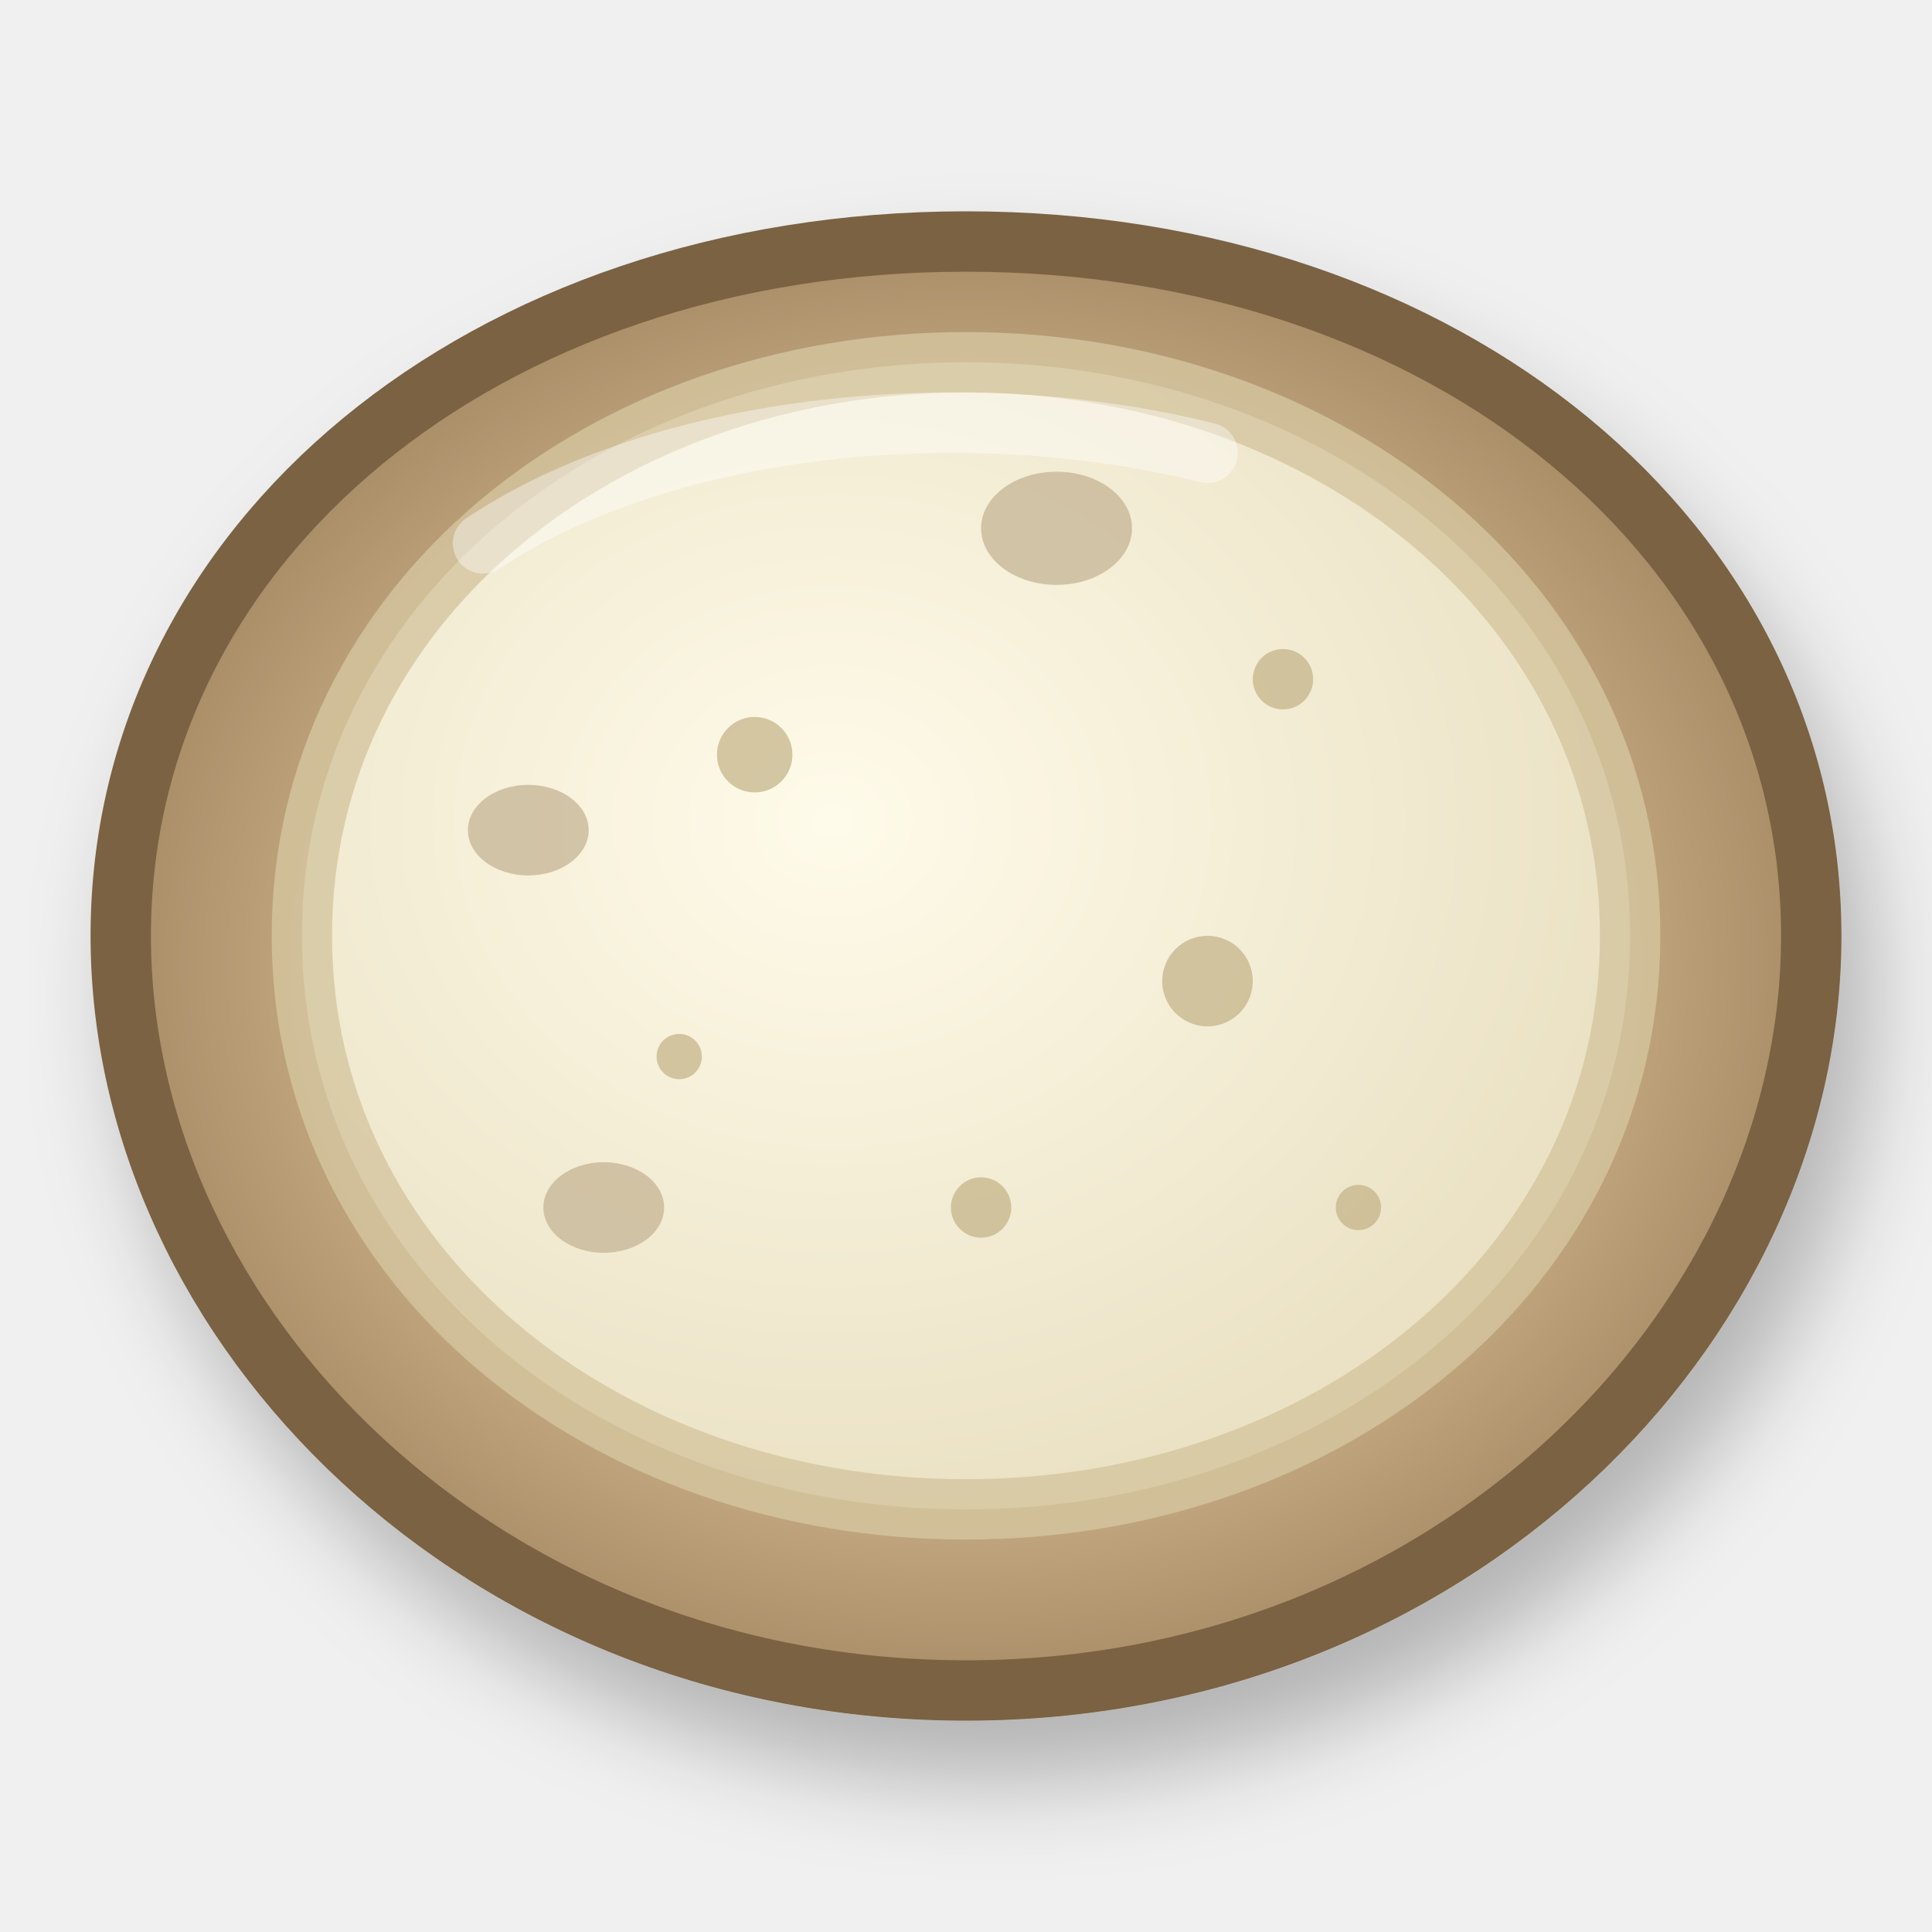
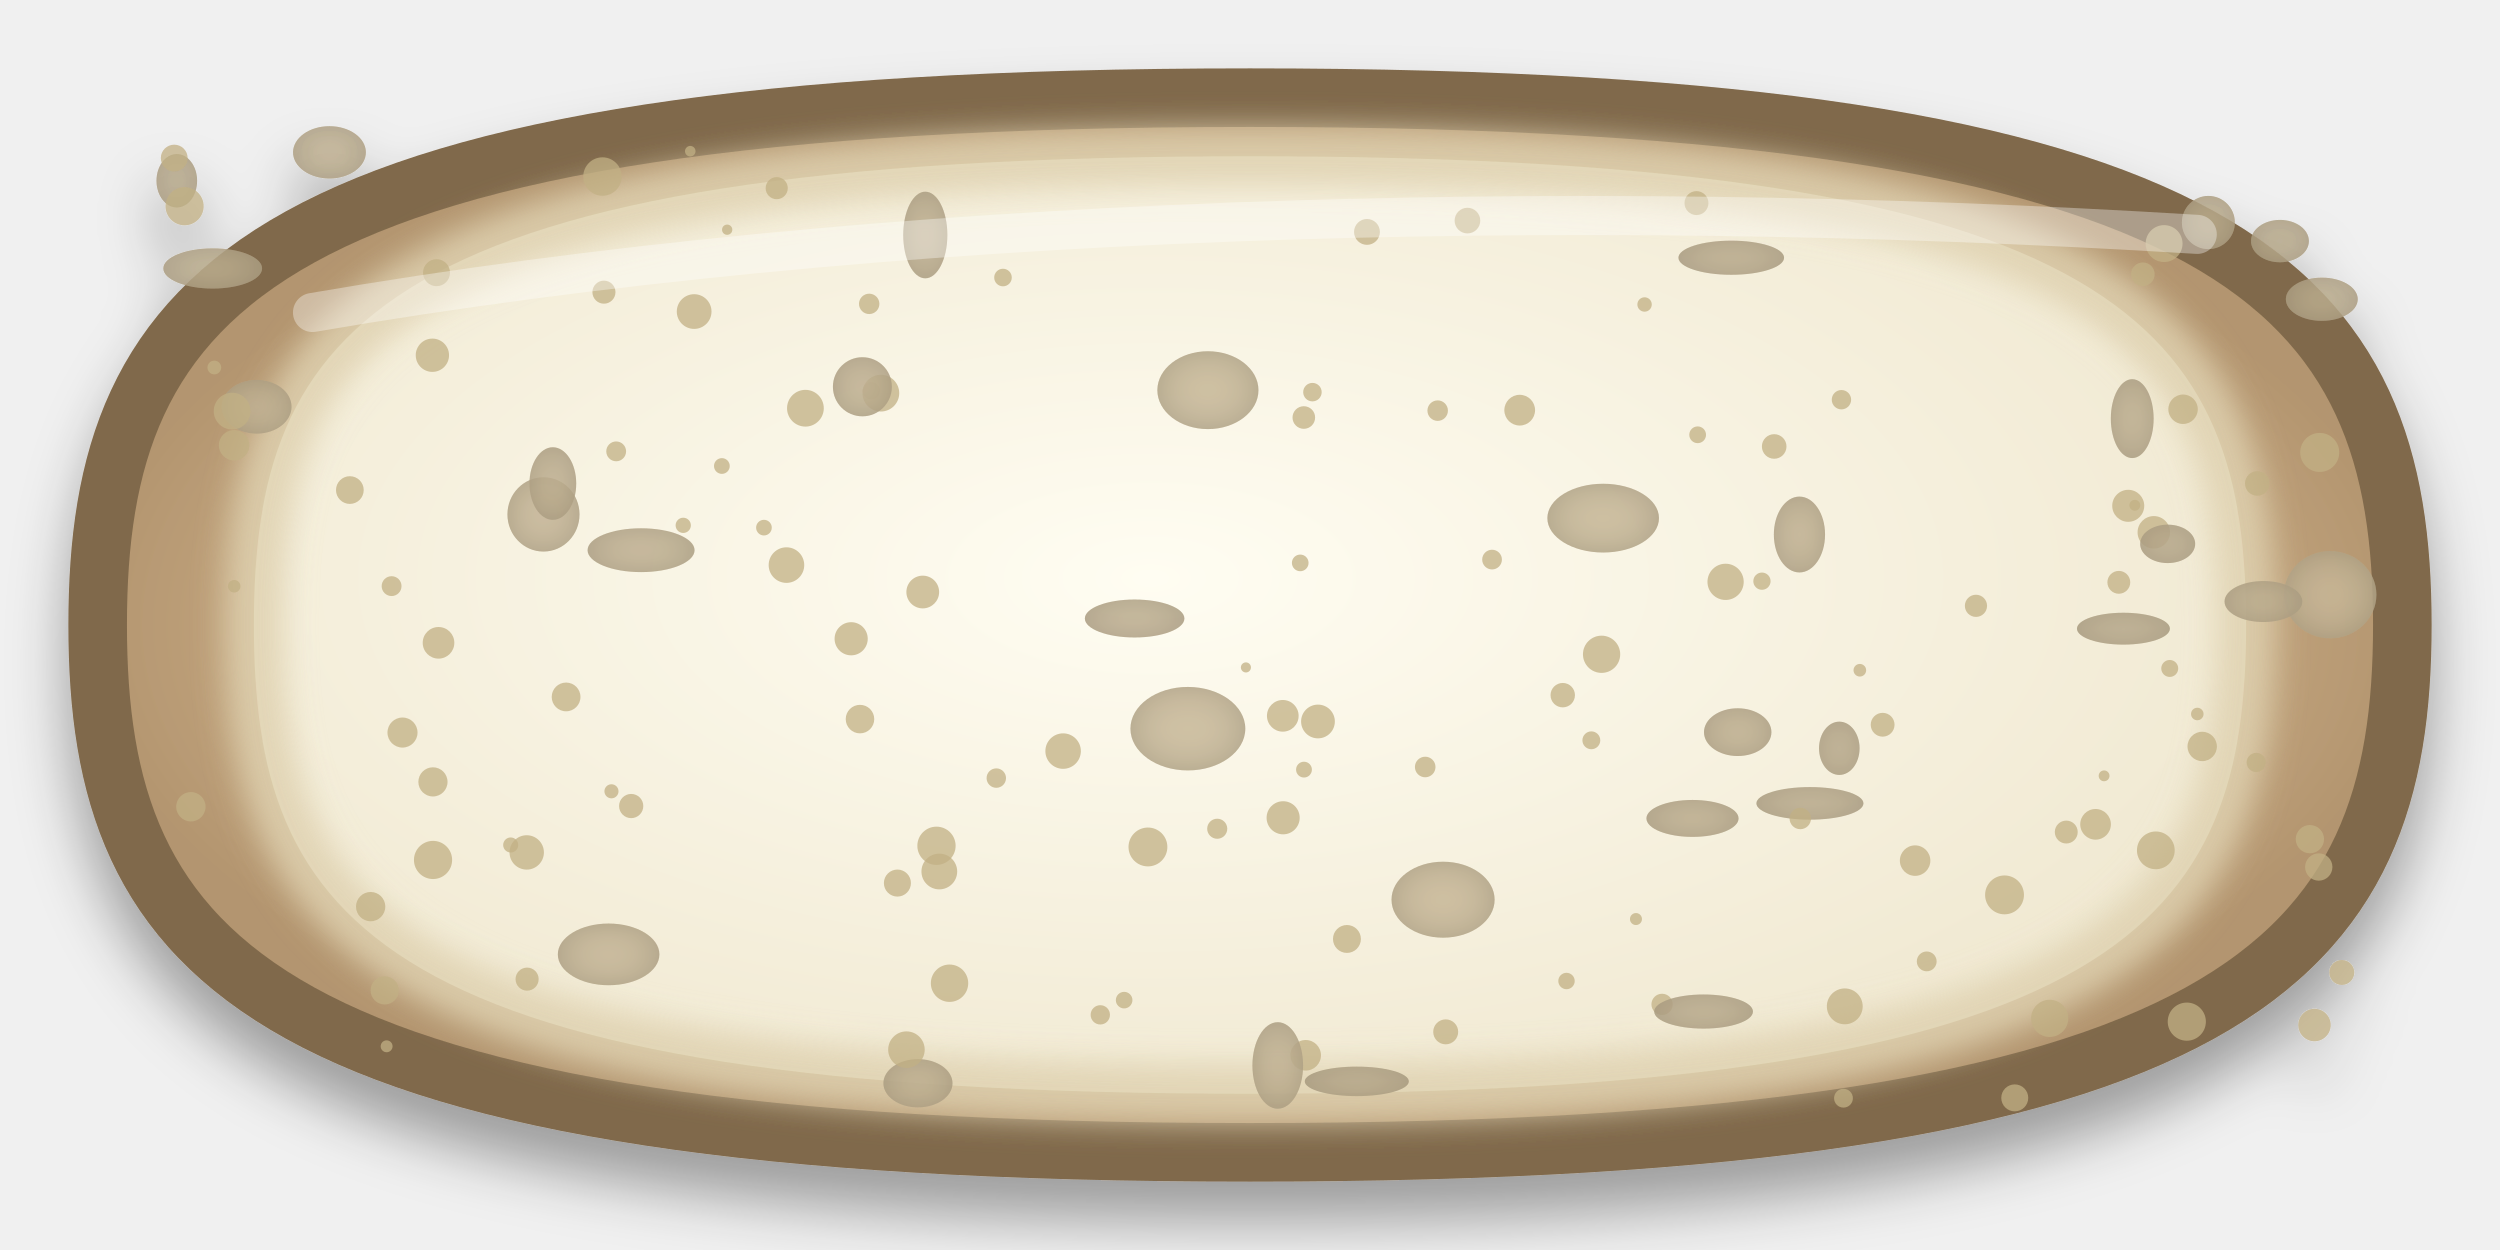
- <svg xmlns="http://www.w3.org/2000/svg" width="128" height="128" viewBox="0 0 128 128">
+ <svg xmlns="http://www.w3.org/2000/svg" width="512" height="256" viewBox="0 0 512 256">
  <defs>
-     <filter id="shadow" x="-20%" y="-20%" width="140%" height="140%">
-       <feDropShadow dx="2" dy="4" stdDeviation="3" flood-color="#000" flood-opacity="0.25" />
+     <filter id="shadow" x="-30%" y="-30%" width="160%" height="160%">
+       <feDropShadow dx="0" dy="8" stdDeviation="6" flood-color="#000" flood-opacity="0.35" />
+     </filter>
+     <filter id="inner-shadow">
+       <feOffset dx="0" dy="0" />
+       <feGaussianBlur stdDeviation="4" result="offset-blur" />
+       <feComposite operator="out" in="SourceGraphic" in2="offset-blur" result="inverse" />
+       <feFlood flood-color="black" flood-opacity="0.4" result="color" />
+       <feComposite operator="in" in="color" in2="inverse" result="shadow" />
+       <feComposite operator="over" in="shadow" in2="SourceGraphic" />
    </filter>
    <radialGradient id="crust-sourdough" cx="50%" cy="50%" r="50%">
-       <stop offset="60%" stop-color="#D4B88E" />
-       <stop offset="100%" stop-color="#A88D68" />
+       <stop offset="50%" stop-color="#DEC199" />
+       <stop offset="100%" stop-color="#B3956F" />
    </radialGradient>
-     <radialGradient id="inner-sourdough" cx="40%" cy="40%" r="60%">
-       <stop offset="0%" stop-color="#FFFBEA" />
-       <stop offset="100%" stop-color="#EBE2C5" />
+     <radialGradient id="inner-sourdough" cx="45%" cy="45%" r="65%">
+       <stop offset="0%" stop-color="#FFFDF2" />
+       <stop offset="100%" stop-color="#EFE7CF" />
    </radialGradient>
  </defs>
  <g filter="url(#shadow)">
-     <path d="M 64 16 C 96 16, 120 36, 120 62 C 120 88, 96 112, 64 112 C 32 112, 8 88, 8 62 C 8 36, 32 16, 64 16 Z" fill="url(#crust-sourdough)" stroke="#7A6242" stroke-width="4" stroke-linejoin="round" />
-     <path d="M 64 24 C 88 24, 108 40, 108 62 C 108 84, 88 100, 64 100 C 40 100, 20 84, 20 62 C 20 40, 40 24, 64 24 Z" fill="url(#inner-sourdough)" />
-     <path d="M 64 24 C 88 24, 108 40, 108 62 C 108 84, 88 100, 64 100 C 40 100, 20 84, 20 62 C 20 40, 40 24, 64 24 Z" fill="none" stroke="#D4C69F" stroke-width="4" opacity="0.8" />
+     <path d="M 256 20 C 460 20, 492 60, 492 128 C 492 196, 460 236, 256 236 C 52 236, 20 196, 20 128 C 20 60, 52 20, 256 20 Z" fill="url(#crust-sourdough)" stroke="#80694B" stroke-width="12" stroke-linejoin="round" />
+     <path d="M 256 32 C 436 32, 460 68, 460 128 C 460 188, 436 224, 256 224 C 76 224, 52 188, 52 128 C 52 68, 76 32, 256 32 Z" fill="url(#inner-sourdough)" />
+     <path d="M 256 32 C 436 32, 460 68, 460 128 C 460 188, 436 224, 256 224 C 76 224, 52 188, 52 128 C 52 68, 76 32, 256 32 Z" fill="none" stroke="#DFD1B0" stroke-width="12" opacity="0.85" filter="blur(3px)" />
    <g>
-       <circle cx="50" cy="50" r="2.5" fill="#C2B084" opacity="0.7" />
-       <circle cx="80" cy="65" r="3" fill="#C2B084" opacity="0.7" />
-       <circle cx="65" cy="80" r="2" fill="#C2B084" opacity="0.7" />
-       <circle cx="45" cy="70" r="1.5" fill="#C2B084" opacity="0.7" />
-       <circle cx="85" cy="45" r="2" fill="#C2B084" opacity="0.7" />
-       <ellipse cx="35" cy="55" rx="4" ry="3" fill="#C8B898" opacity="0.8" />
-       <ellipse cx="70" cy="35" rx="5" ry="3.75" fill="#C8B898" opacity="0.8" />
-       <ellipse cx="40" cy="80" rx="4" ry="3" fill="#C8B898" opacity="0.8" />
-       <circle cx="90" cy="80" r="1.5" fill="#C2B084" opacity="0.7" />
+       <ellipse cx="187.995" cy="221.854" rx="7.078" ry="4.941" fill="#C8B898" opacity="0.85" filter="url(#inner-shadow)" />
+       <ellipse cx="477.218" cy="121.794" rx="9.47" ry="8.933" fill="#C8B898" opacity="0.85" filter="url(#inner-shadow)" />
+       <circle cx="394.591" cy="196.893" r="2.031" fill="#C2B084" opacity="0.75" />
+       <circle cx="462.296" cy="99.01" r="2.523" fill="#C2B084" opacity="0.75" />
+       <circle cx="353.401" cy="119.162" r="3.712" fill="#C2B084" opacity="0.75" />
+       <circle cx="451.01" cy="152.874" r="3.01" fill="#C2B084" opacity="0.75" />
+       <circle cx="43.895" cy="75.265" r="1.41" fill="#C2B084" opacity="0.75" />
+       <circle cx="275.852" cy="192.3" r="2.859" fill="#C2B084" opacity="0.75" />
+       <circle cx="129.267" cy="165.076" r="2.48" fill="#C2B084" opacity="0.75" />
+       <circle cx="294.436" cy="84.099" r="2.1" fill="#C2B084" opacity="0.75" />
+       <circle cx="380.893" cy="137.267" r="1.293" fill="#C2B084" opacity="0.75" />
+       <circle cx="325.906" cy="151.615" r="1.829" fill="#C2B084" opacity="0.75" />
+       <ellipse cx="67.474" cy="31.201" rx="7.464" ry="5.365" fill="#C8B898" opacity="0.85" filter="url(#inner-shadow)" />
+       <circle cx="47.947" cy="91.191" r="3.125" fill="#C2B084" opacity="0.75" />
+       <circle cx="266.288" cy="115.281" r="1.706" fill="#C2B084" opacity="0.75" />
+       <circle cx="71.65" cy="100.365" r="2.839" fill="#C2B084" opacity="0.75" />
+       <circle cx="363.354" cy="91.437" r="2.519" fill="#C2B084" opacity="0.75" />
+       <ellipse cx="131.291" cy="112.681" rx="10.951" ry="4.487" fill="#C8B898" opacity="0.85" filter="url(#inner-shadow)" />
+       <circle cx="474.009" cy="209.931" r="3.326" fill="#C2B084" opacity="0.75" />
+       <circle cx="39.095" cy="165.223" r="3.008" fill="#C2B084" opacity="0.75" />
+       <circle cx="377.809" cy="206.102" r="3.673" fill="#C2B084" opacity="0.75" />
+       <circle cx="178.011" cy="62.232" r="2.087" fill="#C2B084" opacity="0.75" />
+       <circle cx="267.022" cy="85.508" r="2.315" fill="#C2B084" opacity="0.75" />
+       <circle cx="473.067" cy="171.862" r="2.899" fill="#C2B084" opacity="0.75" />
+       <ellipse cx="111.303" cy="105.356" rx="7.381" ry="7.603" fill="#C8B898" opacity="0.85" filter="url(#inner-shadow)" />
+       <ellipse cx="36.206" cy="37.019" rx="4.165" ry="5.469" fill="#C8B898" opacity="0.85" filter="url(#inner-shadow)" />
+       <circle cx="267.404" cy="216.124" r="3.131" fill="#C2B084" opacity="0.75" />
+       <circle cx="437.211" cy="103.481" r="1.116" fill="#C2B084" opacity="0.75" />
+       <circle cx="183.789" cy="180.853" r="2.769" fill="#C2B084" opacity="0.75" />
+       <circle cx="392.214" cy="176.254" r="3.123" fill="#C2B084" opacity="0.75" />
+       <circle cx="336.808" cy="62.358" r="1.476" fill="#C2B084" opacity="0.75" />
+       <circle cx="347.437" cy="41.591" r="2.452" fill="#C2B084" opacity="0.75" />
+       <circle cx="89.809" cy="131.65" r="3.238" fill="#C2B084" opacity="0.75" />
+       <ellipse cx="370.672" cy="164.53" rx="10.958" ry="3.336" fill="#C8B898" opacity="0.85" filter="url(#inner-shadow)" />
+       <ellipse cx="113.22" cy="99.033" rx="4.79" ry="7.435" fill="#C8B898" opacity="0.85" filter="url(#inner-shadow)" />
+       <circle cx="35.684" cy="32.376" r="2.751" fill="#C2B084" opacity="0.75" />
+       <circle cx="438.854" cy="56.165" r="2.42" fill="#C2B084" opacity="0.75" />
+       <ellipse cx="475.509" cy="61.279" rx="7.367" ry="4.429" fill="#C8B898" opacity="0.85" filter="url(#inner-shadow)" />
+       <circle cx="125.228" cy="162.057" r="1.443" fill="#C2B084" opacity="0.75" />
+       <circle cx="142.161" cy="63.806" r="3.555" fill="#C2B084" opacity="0.75" />
+       <circle cx="82.432" cy="150.027" r="3.079" fill="#C2B084" opacity="0.75" />
+       <ellipse cx="295.54" cy="184.257" rx="10.557" ry="7.779" fill="#C8B898" opacity="0.85" filter="url(#inner-shadow)" />
+       <circle cx="88.668" cy="160.13" r="2.988" fill="#C2B084" opacity="0.75" />
+       <circle cx="377.544" cy="224.911" r="1.927" fill="#C2B084" opacity="0.75" />
+       <circle cx="419.773" cy="208.56" r="3.808" fill="#C2B084" opacity="0.75" />
+       <circle cx="188.98" cy="121.247" r="3.354" fill="#C2B084" opacity="0.75" />
+       <circle cx="79.18" cy="214.282" r="1.218" fill="#C2B084" opacity="0.75" />
+       <circle cx="107.951" cy="200.527" r="2.365" fill="#C2B084" opacity="0.75" />
+       <circle cx="204.042" cy="159.354" r="1.991" fill="#C2B084" opacity="0.75" />
+       <circle cx="161.065" cy="115.732" r="3.643" fill="#C2B084" opacity="0.75" />
+       <ellipse cx="346.623" cy="167.613" rx="9.433" ry="3.783" fill="#C8B898" opacity="0.85" filter="url(#inner-shadow)" />
+       <circle cx="474.882" cy="177.564" r="2.798" fill="#C2B084" opacity="0.75" />
+       <circle cx="255.162" cy="136.691" r="1.033" fill="#C2B084" opacity="0.75" />
+       <circle cx="320.821" cy="200.911" r="1.681" fill="#C2B084" opacity="0.75" />
+       <circle cx="430.917" cy="158.893" r="1.108" fill="#C2B084" opacity="0.75" />
+       <circle cx="443.205" cy="49.887" r="3.779" fill="#C2B084" opacity="0.75" />
+       <ellipse cx="189.5" cy="48.128" rx="4.522" ry="8.872" fill="#C8B898" opacity="0.85" filter="url(#inner-shadow)" />
+       <circle cx="347.679" cy="89.044" r="1.715" fill="#C2B084" opacity="0.75" />
+       <ellipse cx="452.281" cy="45.566" rx="5.424" ry="5.447" fill="#C8B898" opacity="0.85" filter="url(#inner-shadow)" />
+       <circle cx="156.456" cy="108.06" r="1.604" fill="#C2B084" opacity="0.75" />
+       <circle cx="320.051" cy="142.37" r="2.502" fill="#C2B084" opacity="0.75" />
+       <circle cx="89.4" cy="55.845" r="2.765" fill="#C2B084" opacity="0.75" />
+       <ellipse cx="261.684" cy="218.206" rx="5.189" ry="8.863" fill="#C8B898" opacity="0.85" filter="url(#inner-shadow)" />
+       <circle cx="126.193" cy="92.439" r="2.03" fill="#C2B084" opacity="0.75" />
+       <circle cx="360.847" cy="119.025" r="1.768" fill="#C2B084" opacity="0.75" />
+       <circle cx="230.224" cy="204.828" r="1.698" fill="#C2B084" opacity="0.75" />
+       <circle cx="88.686" cy="176.119" r="3.909" fill="#C2B084" opacity="0.75" />
+       <circle cx="180.4" cy="80.516" r="3.764" fill="#C2B084" opacity="0.75" />
+       <circle cx="178.431" cy="80.022" r="1.762" fill="#C2B084" opacity="0.75" />
+       <circle cx="78.788" cy="202.831" r="2.891" fill="#C2B084" opacity="0.75" />
+       <circle cx="147.84" cy="95.438" r="1.614" fill="#C2B084" opacity="0.75" />
+       <circle cx="37.804" cy="42.234" r="3.91" fill="#C2B084" opacity="0.75" />
+       <circle cx="75.908" cy="185.676" r="3" fill="#C2B084" opacity="0.75" />
+       <circle cx="433.934" cy="119.26" r="2.341" fill="#C2B084" opacity="0.75" />
+       <circle cx="191.792" cy="173.217" r="3.919" fill="#C2B084" opacity="0.75" />
+       <circle cx="194.465" cy="201.364" r="3.828" fill="#C2B084" opacity="0.75" />
+       <circle cx="296.078" cy="211.324" r="2.556" fill="#C2B084" opacity="0.75" />
+       <circle cx="305.573" cy="114.604" r="2.02" fill="#C2B084" opacity="0.75" />
+       <circle cx="217.726" cy="153.824" r="3.633" fill="#C2B084" opacity="0.75" />
+       <circle cx="447.091" cy="83.815" r="3.015" fill="#C2B084" opacity="0.75" />
+       <circle cx="475.079" cy="92.66" r="3.997" fill="#C2B084" opacity="0.75" />
+       <circle cx="104.592" cy="173.053" r="1.543" fill="#C2B084" opacity="0.75" />
+       <circle cx="404.678" cy="124.072" r="2.273" fill="#C2B084" opacity="0.75" />
+       <circle cx="269.921" cy="147.76" r="3.457" fill="#C2B084" opacity="0.75" />
+       <ellipse cx="43.558" cy="54.975" rx="10.114" ry="4.121" fill="#C8B898" opacity="0.85" filter="url(#inner-shadow)" />
+       <ellipse cx="124.643" cy="195.459" rx="10.4" ry="6.317" fill="#C8B898" opacity="0.85" filter="url(#inner-shadow)" />
+       <circle cx="139.928" cy="107.589" r="1.563" fill="#C2B084" opacity="0.75" />
+       <circle cx="300.533" cy="45.179" r="2.628" fill="#C2B084" opacity="0.75" />
+       <circle cx="159.072" cy="38.532" r="2.266" fill="#C2B084" opacity="0.75" />
+       <ellipse cx="176.618" cy="79.211" rx="6.037" ry="6.051" fill="#C8B898" opacity="0.85" filter="url(#inner-shadow)" />
+       <circle cx="164.949" cy="83.604" r="3.763" fill="#C2B084" opacity="0.75" />
+       <ellipse cx="434.878" cy="128.753" rx="9.517" ry="3.264" fill="#C8B898" opacity="0.85" filter="url(#inner-shadow)" />
+       <circle cx="410.527" cy="183.274" r="3.98" fill="#C2B084" opacity="0.75" />
+       <ellipse cx="243.276" cy="149.234" rx="11.761" ry="8.549" fill="#C8B898" opacity="0.85" filter="url(#inner-shadow)" />
+       <circle cx="335.045" cy="188.22" r="1.229" fill="#C2B084" opacity="0.75" />
+       <circle cx="368.699" cy="167.626" r="2.195" fill="#C2B084" opacity="0.75" />
+       <circle cx="429.171" cy="168.822" r="3.14" fill="#C2B084" opacity="0.75" />
+       <circle cx="423.17" cy="170.404" r="2.346" fill="#C2B084" opacity="0.75" />
+       <circle cx="441.513" cy="174.153" r="3.866" fill="#C2B084" opacity="0.75" />
+       <circle cx="123.687" cy="59.834" r="2.363" fill="#C2B084" opacity="0.75" />
+       <ellipse cx="328.331" cy="106.114" rx="11.428" ry="7.04" fill="#C8B898" opacity="0.85" filter="url(#inner-shadow)" />
+       <ellipse cx="355.881" cy="149.945" rx="6.904" ry="4.89" fill="#C8B898" opacity="0.85" filter="url(#inner-shadow)" />
+       <circle cx="88.553" cy="72.755" r="3.41" fill="#C2B084" opacity="0.75" />
+       <circle cx="462.074" cy="156.152" r="1.966" fill="#C2B084" opacity="0.75" />
+       <circle cx="385.564" cy="148.427" r="2.44" fill="#C2B084" opacity="0.75" />
+       <ellipse cx="52.555" cy="83.306" rx="7.154" ry="5.504" fill="#C8B898" opacity="0.85" filter="url(#inner-shadow)" />
+       <circle cx="235.097" cy="173.459" r="3.979" fill="#C2B084" opacity="0.75" />
+       <circle cx="47.536" cy="84.199" r="3.763" fill="#C2B084" opacity="0.75" />
+       <circle cx="377.127" cy="81.859" r="1.984" fill="#C2B084" opacity="0.75" />
+       <circle cx="441.101" cy="109.02" r="3.327" fill="#C2B084" opacity="0.75" />
+       <circle cx="340.391" cy="205.694" r="2.177" fill="#C2B084" opacity="0.75" />
+       <circle cx="291.882" cy="157.08" r="2.108" fill="#C2B084" opacity="0.75" />
+       <circle cx="141.366" cy="30.967" r="1.079" fill="#C2B084" opacity="0.75" />
+       <circle cx="176.125" cy="147.272" r="2.921" fill="#C2B084" opacity="0.75" />
+       <circle cx="123.386" cy="36.156" r="3.934" fill="#C2B084" opacity="0.75" />
+       <circle cx="444.362" cy="136.899" r="1.736" fill="#C2B084" opacity="0.75" />
+       <circle cx="412.622" cy="224.845" r="2.761" fill="#C2B084" opacity="0.75" />
+       <circle cx="174.318" cy="130.819" r="3.395" fill="#C2B084" opacity="0.75" />
+       <circle cx="205.412" cy="56.839" r="1.8" fill="#C2B084" opacity="0.75" />
+       <circle cx="328.004" cy="133.998" r="3.815" fill="#C2B084" opacity="0.75" />
+       <ellipse cx="277.872" cy="221.466" rx="10.656" ry="3.021" fill="#C8B898" opacity="0.85" filter="url(#inner-shadow)" />
+       <circle cx="225.34" cy="207.84" r="1.98" fill="#C2B084" opacity="0.75" />
+       <circle cx="479.599" cy="199.163" r="2.557" fill="#C2B084" opacity="0.75" />
+       <ellipse cx="247.379" cy="79.907" rx="10.352" ry="7.972" fill="#C8B898" opacity="0.85" filter="url(#inner-shadow)" />
+       <circle cx="262.787" cy="167.481" r="3.39" fill="#C2B084" opacity="0.75" />
+       <circle cx="447.857" cy="209.233" r="3.906" fill="#C2B084" opacity="0.75" />
+       <circle cx="249.288" cy="169.727" r="2.057" fill="#C2B084" opacity="0.75" />
+       <circle cx="267.056" cy="157.62" r="1.621" fill="#C2B084" opacity="0.75" />
+       <circle cx="192.372" cy="178.484" r="3.66" fill="#C2B084" opacity="0.75" />
+       <ellipse cx="368.528" cy="109.469" rx="5.243" ry="7.767" fill="#C8B898" opacity="0.85" filter="url(#inner-shadow)" />
+       <circle cx="107.872" cy="174.576" r="3.521" fill="#C2B084" opacity="0.75" />
+       <circle cx="262.715" cy="146.599" r="3.244" fill="#C2B084" opacity="0.75" />
+       <circle cx="148.925" cy="47.043" r="1.052" fill="#C2B084" opacity="0.75" />
+       <circle cx="185.639" cy="214.969" r="3.741" fill="#C2B084" opacity="0.75" />
+       <ellipse cx="443.942" cy="111.382" rx="5.632" ry="3.936" fill="#C8B898" opacity="0.85" filter="url(#inner-shadow)" />
+       <ellipse cx="376.69" cy="153.25" rx="4.151" ry="5.455" fill="#C8B898" opacity="0.85" filter="url(#inner-shadow)" />
+       <ellipse cx="354.563" cy="52.781" rx="10.817" ry="3.496" fill="#C8B898" opacity="0.85" filter="url(#inner-shadow)" />
+       <ellipse cx="348.892" cy="207.164" rx="10.113" ry="3.494" fill="#C8B898" opacity="0.85" filter="url(#inner-shadow)" />
+       <circle cx="80.198" cy="120.038" r="2.033" fill="#C2B084" opacity="0.75" />
+       <ellipse cx="463.554" cy="123.195" rx="7.967" ry="4.198" fill="#C8B898" opacity="0.85" filter="url(#inner-shadow)" />
+       <circle cx="435.863" cy="103.591" r="3.278" fill="#C2B084" opacity="0.75" />
+       <circle cx="268.787" cy="80.311" r="1.893" fill="#C2B084" opacity="0.75" />
+       <circle cx="450.007" cy="146.227" r="1.283" fill="#C2B084" opacity="0.75" />
+       <ellipse cx="232.37" cy="126.669" rx="10.191" ry="3.885" fill="#C8B898" opacity="0.85" filter="url(#inner-shadow)" />
+       <ellipse cx="466.937" cy="49.373" rx="5.93" ry="4.339" fill="#C8B898" opacity="0.85" filter="url(#inner-shadow)" />
+       <circle cx="47.958" cy="120.064" r="1.287" fill="#C2B084" opacity="0.75" />
+       <circle cx="115.935" cy="142.731" r="2.945" fill="#C2B084" opacity="0.75" />
+       <circle cx="279.956" cy="47.496" r="2.647" fill="#C2B084" opacity="0.75" />
+       <ellipse cx="436.681" cy="85.736" rx="4.383" ry="8.077" fill="#C8B898" opacity="0.85" filter="url(#inner-shadow)" />
+       <circle cx="311.234" cy="84.003" r="3.148" fill="#C2B084" opacity="0.75" />
    </g>
-     <path d="M 32 36 C 44 28, 64 26, 80 30" fill="none" stroke="#FFFFFF" stroke-width="4" stroke-linecap="round" opacity="0.4" />
+     <path d="M 64 64 C 180 44, 320 40, 450 48" fill="none" stroke="#FFFFFF" stroke-width="8" stroke-linecap="round" opacity="0.35" />
  </g>
</svg>
